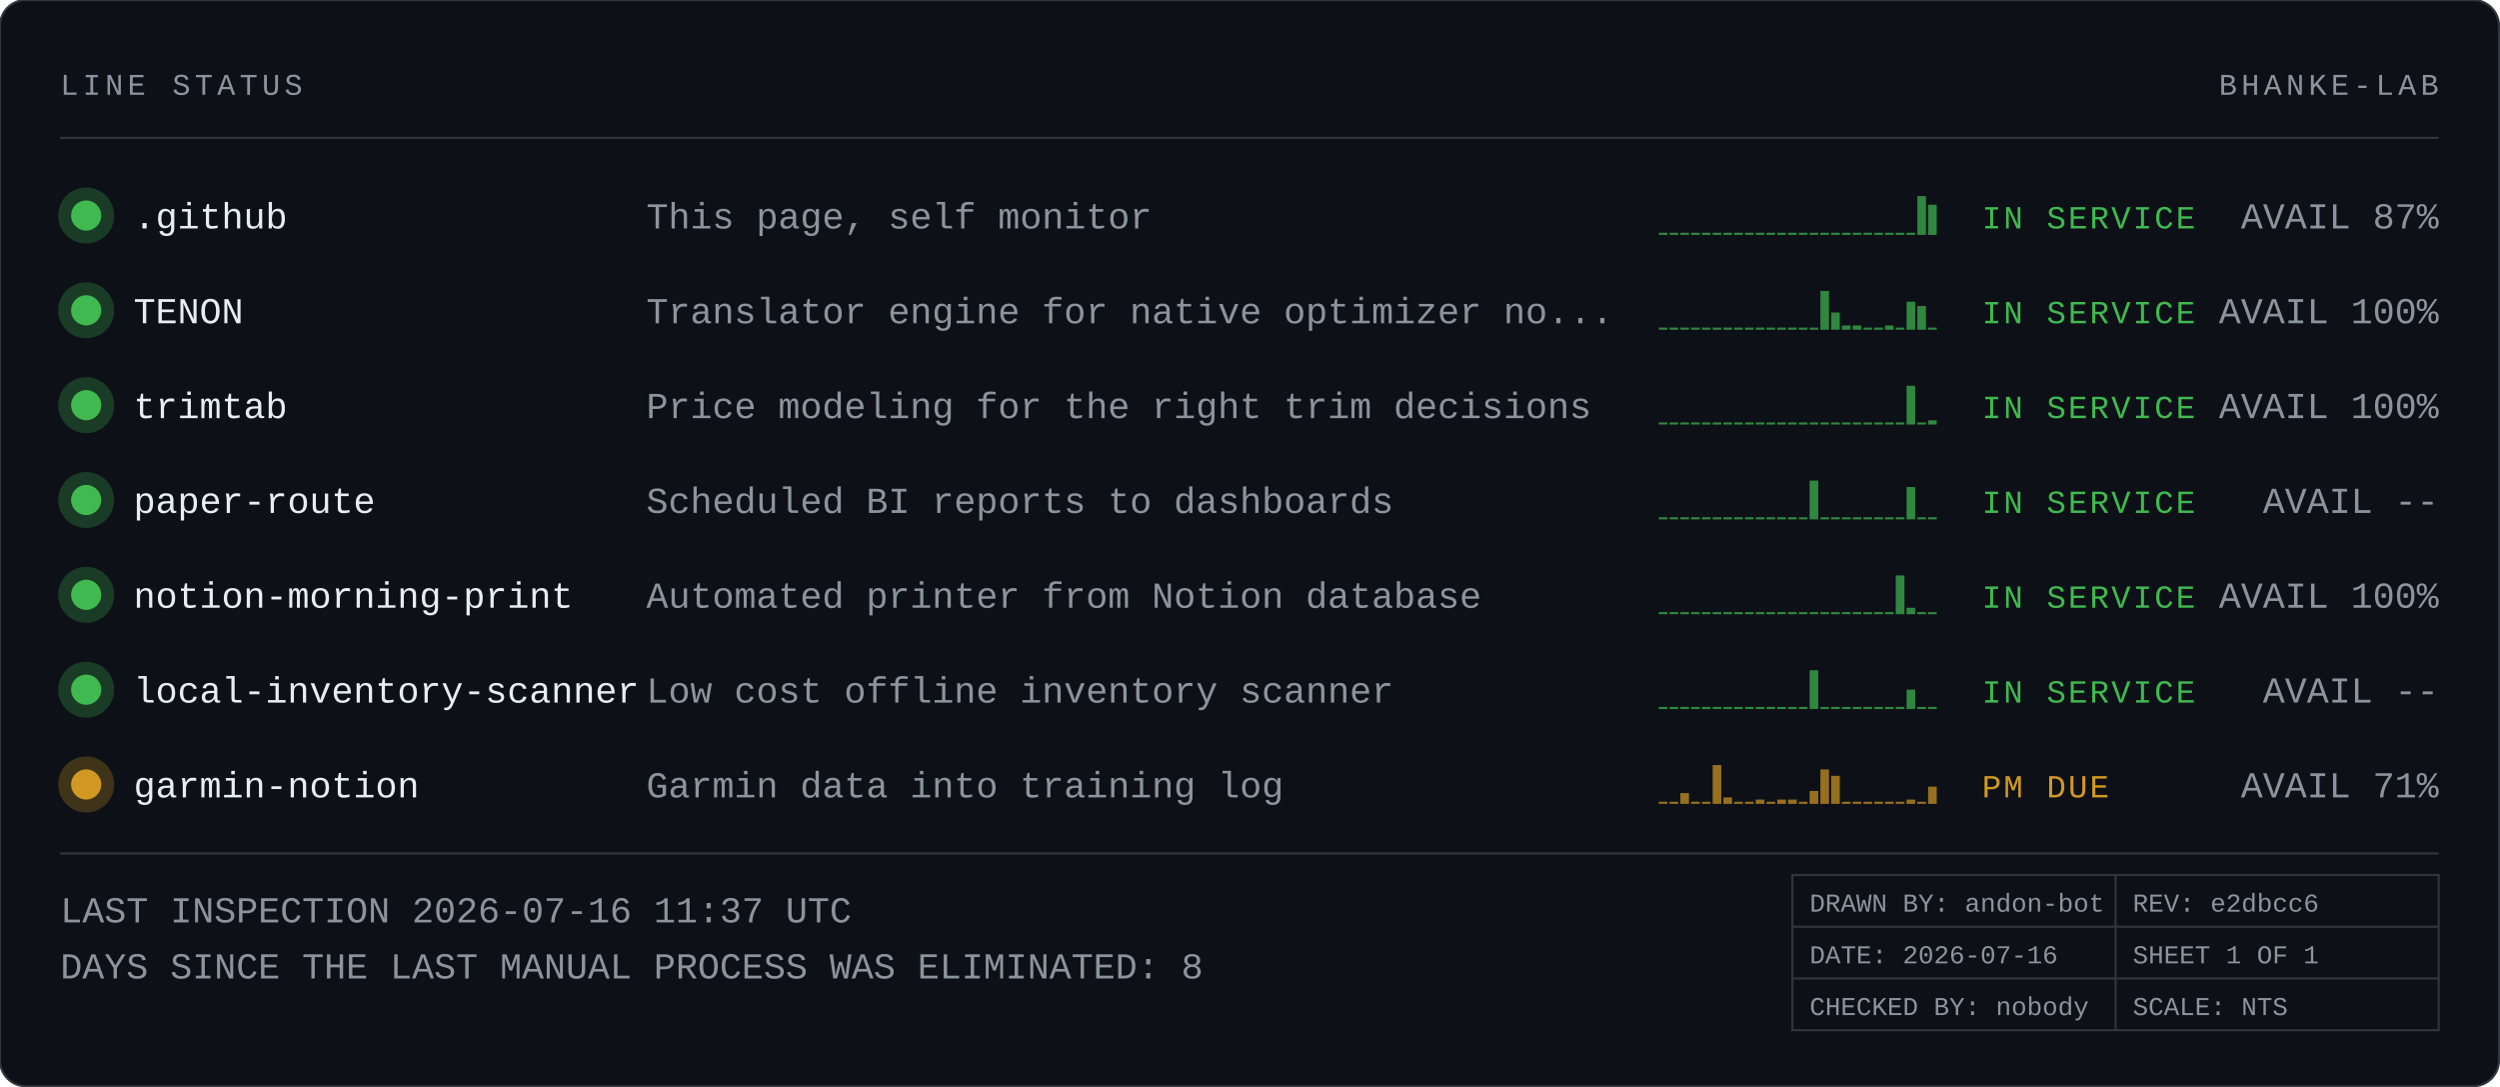
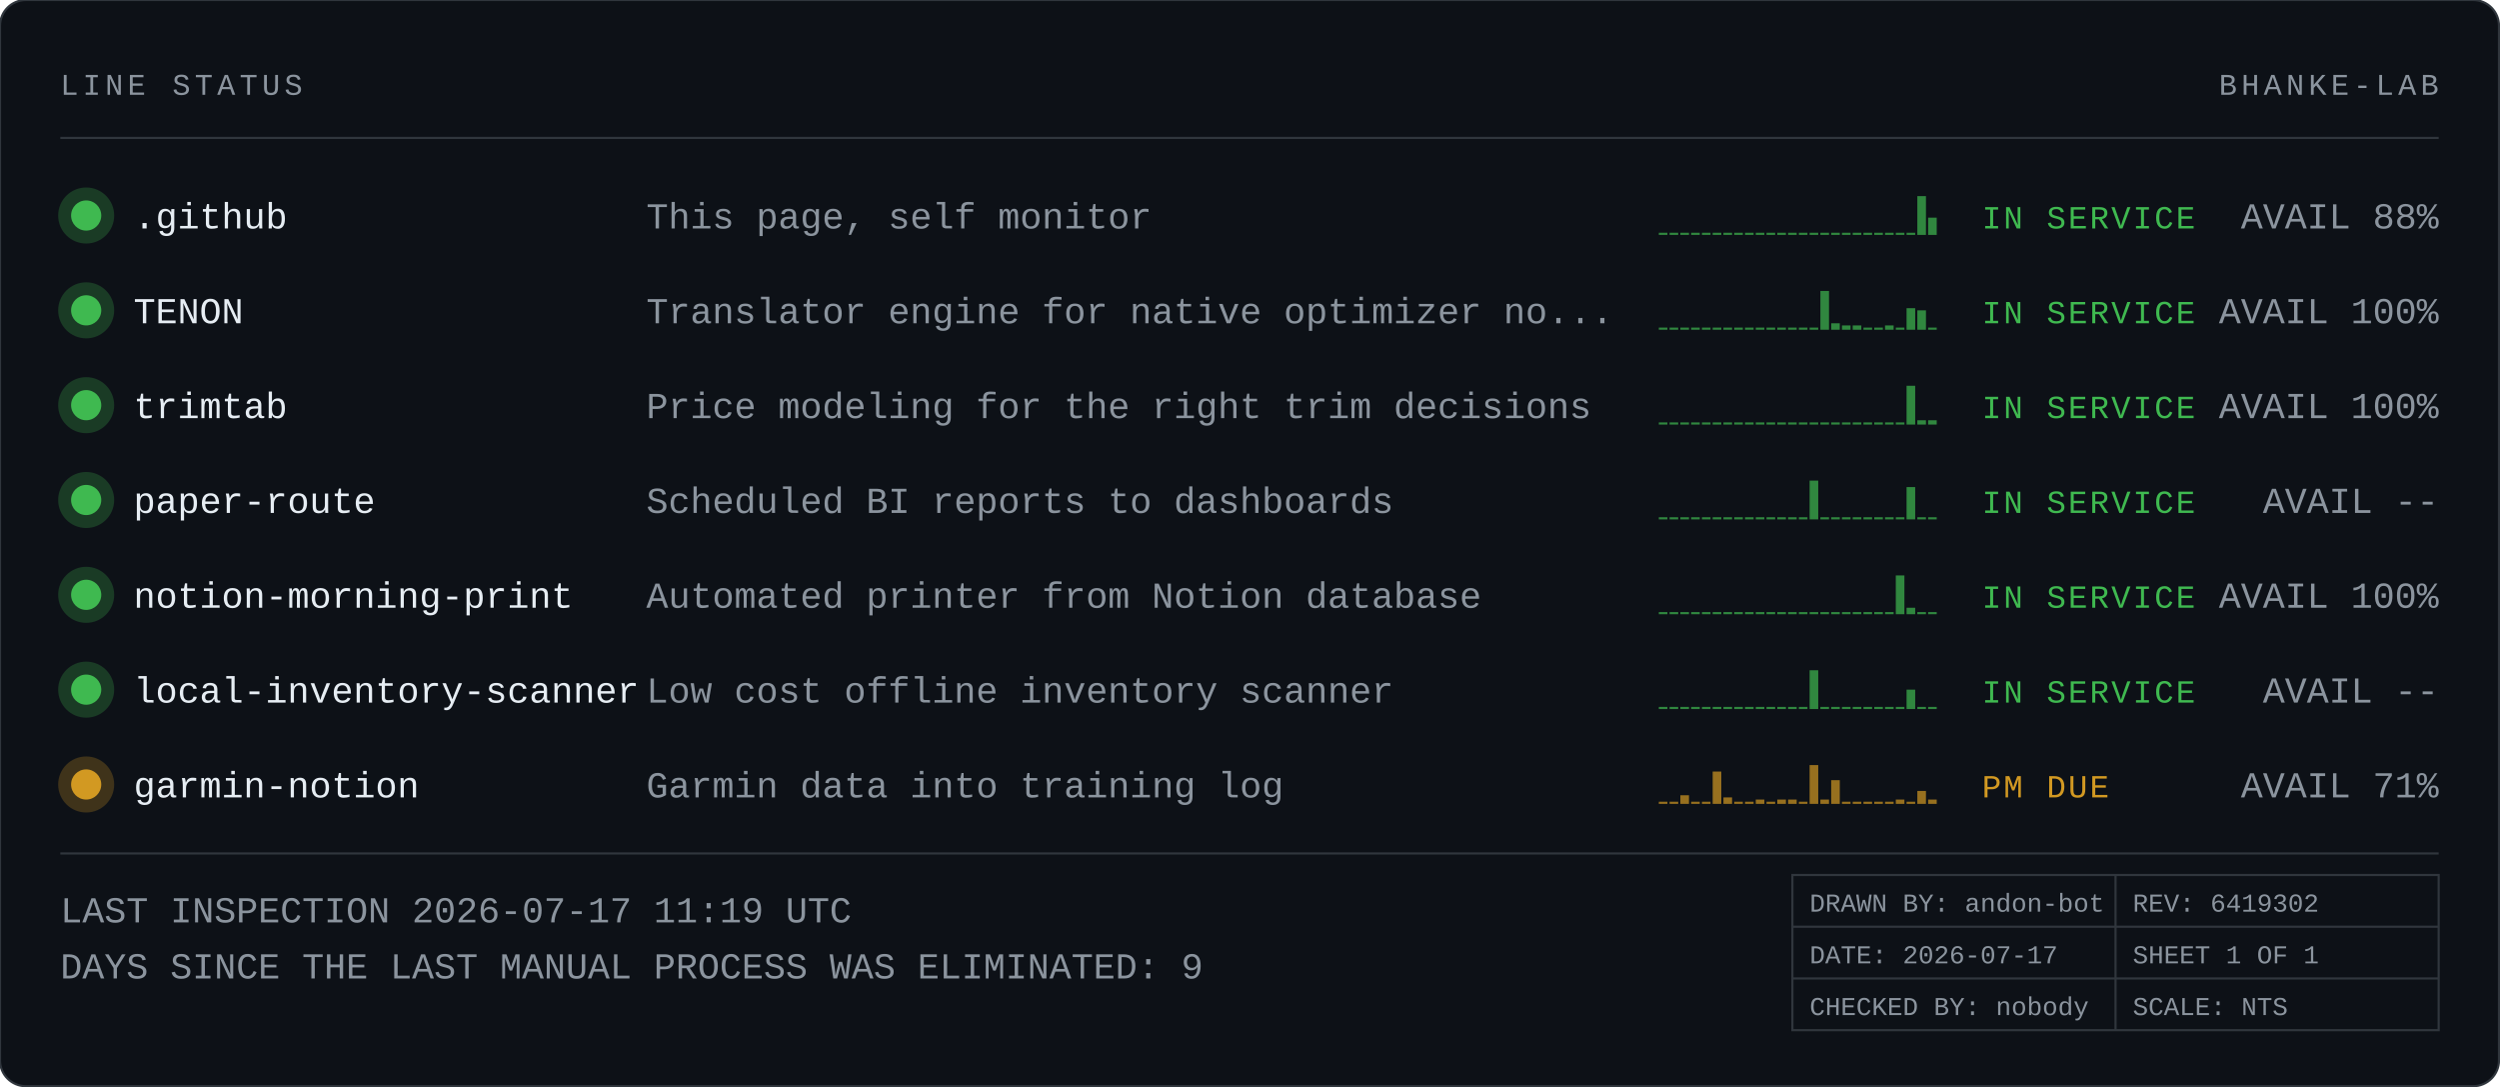
<svg xmlns="http://www.w3.org/2000/svg" width="1160" height="504" viewBox="0 0 1160 504" role="img" aria-label="Andon board">
  <style>
text { font-family: Consolas, 'Courier New', monospace; font-size: 17px; }
.hd { fill: #8b949e; font-size: 14px; letter-spacing: 2px; }
.name { fill: #e6edf3; }
.dim { fill: #8b949e; }
.st { font-size: 15px; letter-spacing: 1px; }
.tb { fill: #8b949e; font-size: 12px; }
</style>
  <rect x="0" y="0" width="1160" height="504" rx="12" fill="#0d1117" stroke="#30363d" />
  <text x="28" y="44" class="hd">LINE STATUS</text>
  <text x="1132" y="44" class="hd" text-anchor="end">BHANKE-LAB</text>
  <line x1="28" y1="64" x2="1132" y2="64" stroke="#30363d" />
  <circle cx="40" cy="100" r="13" fill="#3fb950" opacity="0.25" />
  <circle cx="40" cy="100" r="7" fill="#3fb950" />
  <text x="62" y="106" class="name">.github</text>
  <text x="300" y="106" class="dim">This page, self monitor</text>
  <rect x="770" y="108" width="4" height="1" fill="#3fb950" opacity="0.7" />
  <rect x="775" y="108" width="4" height="1" fill="#3fb950" opacity="0.7" />
  <rect x="780" y="108" width="4" height="1" fill="#3fb950" opacity="0.7" />
  <rect x="785" y="108" width="4" height="1" fill="#3fb950" opacity="0.7" />
  <rect x="790" y="108" width="4" height="1" fill="#3fb950" opacity="0.7" />
  <rect x="795" y="108" width="4" height="1" fill="#3fb950" opacity="0.7" />
  <rect x="800" y="108" width="4" height="1" fill="#3fb950" opacity="0.7" />
  <rect x="805" y="108" width="4" height="1" fill="#3fb950" opacity="0.7" />
  <rect x="810" y="108" width="4" height="1" fill="#3fb950" opacity="0.7" />
  <rect x="815" y="108" width="4" height="1" fill="#3fb950" opacity="0.7" />
  <rect x="820" y="108" width="4" height="1" fill="#3fb950" opacity="0.7" />
  <rect x="825" y="108" width="4" height="1" fill="#3fb950" opacity="0.7" />
  <rect x="830" y="108" width="4" height="1" fill="#3fb950" opacity="0.7" />
  <rect x="835" y="108" width="4" height="1" fill="#3fb950" opacity="0.7" />
  <rect x="840" y="108" width="4" height="1" fill="#3fb950" opacity="0.7" />
  <rect x="845" y="108" width="4" height="1" fill="#3fb950" opacity="0.7" />
  <rect x="850" y="108" width="4" height="1" fill="#3fb950" opacity="0.7" />
  <rect x="855" y="108" width="4" height="1" fill="#3fb950" opacity="0.7" />
  <rect x="860" y="108" width="4" height="1" fill="#3fb950" opacity="0.7" />
  <rect x="865" y="108" width="4" height="1" fill="#3fb950" opacity="0.7" />
  <rect x="870" y="108" width="4" height="1" fill="#3fb950" opacity="0.7" />
  <rect x="875" y="108" width="4" height="1" fill="#3fb950" opacity="0.7" />
  <rect x="880" y="108" width="4" height="1" fill="#3fb950" opacity="0.7" />
  <rect x="885" y="108" width="4" height="1" fill="#3fb950" opacity="0.7" />
  <rect x="890" y="91" width="4" height="18" fill="#3fb950" opacity="0.7" />
-   <rect x="895" y="95" width="4" height="14" fill="#3fb950" opacity="0.7" />
+   <rect x="895" y="101" width="4" height="8" fill="#3fb950" opacity="0.7" />
  <text x="920" y="106" class="st" fill="#3fb950">IN SERVICE</text>
-   <text x="1132" y="106" class="dim" text-anchor="end">AVAIL 87%</text>
+   <text x="1132" y="106" class="dim" text-anchor="end">AVAIL 88%</text>
  <circle cx="40" cy="144" r="13" fill="#3fb950" opacity="0.25" />
  <circle cx="40" cy="144" r="7" fill="#3fb950" />
  <text x="62" y="150" class="name">TENON</text>
  <text x="300" y="150" class="dim">Translator engine for native optimizer no...</text>
  <rect x="770" y="152" width="4" height="1" fill="#3fb950" opacity="0.7" />
  <rect x="775" y="152" width="4" height="1" fill="#3fb950" opacity="0.7" />
  <rect x="780" y="152" width="4" height="1" fill="#3fb950" opacity="0.7" />
  <rect x="785" y="152" width="4" height="1" fill="#3fb950" opacity="0.7" />
  <rect x="790" y="152" width="4" height="1" fill="#3fb950" opacity="0.7" />
  <rect x="795" y="152" width="4" height="1" fill="#3fb950" opacity="0.7" />
  <rect x="800" y="152" width="4" height="1" fill="#3fb950" opacity="0.7" />
  <rect x="805" y="152" width="4" height="1" fill="#3fb950" opacity="0.7" />
  <rect x="810" y="152" width="4" height="1" fill="#3fb950" opacity="0.7" />
  <rect x="815" y="152" width="4" height="1" fill="#3fb950" opacity="0.7" />
  <rect x="820" y="152" width="4" height="1" fill="#3fb950" opacity="0.7" />
  <rect x="825" y="152" width="4" height="1" fill="#3fb950" opacity="0.7" />
  <rect x="830" y="152" width="4" height="1" fill="#3fb950" opacity="0.7" />
  <rect x="835" y="152" width="4" height="1" fill="#3fb950" opacity="0.7" />
  <rect x="840" y="152" width="4" height="1" fill="#3fb950" opacity="0.7" />
  <rect x="845" y="135" width="4" height="18" fill="#3fb950" opacity="0.7" />
-   <rect x="850" y="145" width="4" height="8" fill="#3fb950" opacity="0.7" />
+   <rect x="850" y="150" width="4" height="3" fill="#3fb950" opacity="0.7" />
  <rect x="855" y="151" width="4" height="2" fill="#3fb950" opacity="0.7" />
  <rect x="860" y="151" width="4" height="2" fill="#3fb950" opacity="0.7" />
  <rect x="865" y="152" width="4" height="1" fill="#3fb950" opacity="0.7" />
  <rect x="870" y="152" width="4" height="1" fill="#3fb950" opacity="0.7" />
  <rect x="875" y="151" width="4" height="2" fill="#3fb950" opacity="0.7" />
  <rect x="880" y="152" width="4" height="1" fill="#3fb950" opacity="0.7" />
-   <rect x="885" y="140" width="4" height="13" fill="#3fb950" opacity="0.7" />
-   <rect x="890" y="142" width="4" height="11" fill="#3fb950" opacity="0.7" />
+   <rect x="885" y="143" width="4" height="10" fill="#3fb950" opacity="0.7" />
+   <rect x="890" y="144" width="4" height="9" fill="#3fb950" opacity="0.7" />
  <rect x="895" y="152" width="4" height="1" fill="#3fb950" opacity="0.7" />
  <text x="920" y="150" class="st" fill="#3fb950">IN SERVICE</text>
  <text x="1132" y="150" class="dim" text-anchor="end">AVAIL 100%</text>
  <circle cx="40" cy="188" r="13" fill="#3fb950" opacity="0.25" />
  <circle cx="40" cy="188" r="7" fill="#3fb950" />
  <text x="62" y="194" class="name">trimtab</text>
  <text x="300" y="194" class="dim">Price modeling for the right trim decisions</text>
  <rect x="770" y="196" width="4" height="1" fill="#3fb950" opacity="0.7" />
  <rect x="775" y="196" width="4" height="1" fill="#3fb950" opacity="0.7" />
  <rect x="780" y="196" width="4" height="1" fill="#3fb950" opacity="0.7" />
  <rect x="785" y="196" width="4" height="1" fill="#3fb950" opacity="0.7" />
  <rect x="790" y="196" width="4" height="1" fill="#3fb950" opacity="0.7" />
  <rect x="795" y="196" width="4" height="1" fill="#3fb950" opacity="0.7" />
  <rect x="800" y="196" width="4" height="1" fill="#3fb950" opacity="0.7" />
  <rect x="805" y="196" width="4" height="1" fill="#3fb950" opacity="0.7" />
  <rect x="810" y="196" width="4" height="1" fill="#3fb950" opacity="0.7" />
  <rect x="815" y="196" width="4" height="1" fill="#3fb950" opacity="0.7" />
  <rect x="820" y="196" width="4" height="1" fill="#3fb950" opacity="0.7" />
  <rect x="825" y="196" width="4" height="1" fill="#3fb950" opacity="0.7" />
  <rect x="830" y="196" width="4" height="1" fill="#3fb950" opacity="0.7" />
  <rect x="835" y="196" width="4" height="1" fill="#3fb950" opacity="0.7" />
  <rect x="840" y="196" width="4" height="1" fill="#3fb950" opacity="0.7" />
  <rect x="845" y="196" width="4" height="1" fill="#3fb950" opacity="0.7" />
  <rect x="850" y="196" width="4" height="1" fill="#3fb950" opacity="0.7" />
  <rect x="855" y="196" width="4" height="1" fill="#3fb950" opacity="0.7" />
  <rect x="860" y="196" width="4" height="1" fill="#3fb950" opacity="0.7" />
  <rect x="865" y="196" width="4" height="1" fill="#3fb950" opacity="0.7" />
  <rect x="870" y="196" width="4" height="1" fill="#3fb950" opacity="0.7" />
  <rect x="875" y="196" width="4" height="1" fill="#3fb950" opacity="0.7" />
  <rect x="880" y="196" width="4" height="1" fill="#3fb950" opacity="0.7" />
  <rect x="885" y="179" width="4" height="18" fill="#3fb950" opacity="0.7" />
-   <rect x="890" y="196" width="4" height="1" fill="#3fb950" opacity="0.7" />
+   <rect x="890" y="195" width="4" height="2" fill="#3fb950" opacity="0.7" />
  <rect x="895" y="195" width="4" height="2" fill="#3fb950" opacity="0.7" />
  <text x="920" y="194" class="st" fill="#3fb950">IN SERVICE</text>
  <text x="1132" y="194" class="dim" text-anchor="end">AVAIL 100%</text>
  <circle cx="40" cy="232" r="13" fill="#3fb950" opacity="0.25" />
  <circle cx="40" cy="232" r="7" fill="#3fb950" />
  <text x="62" y="238" class="name">paper-route</text>
  <text x="300" y="238" class="dim">Scheduled BI reports to dashboards</text>
  <rect x="770" y="240" width="4" height="1" fill="#3fb950" opacity="0.7" />
  <rect x="775" y="240" width="4" height="1" fill="#3fb950" opacity="0.7" />
  <rect x="780" y="240" width="4" height="1" fill="#3fb950" opacity="0.7" />
  <rect x="785" y="240" width="4" height="1" fill="#3fb950" opacity="0.7" />
  <rect x="790" y="240" width="4" height="1" fill="#3fb950" opacity="0.7" />
  <rect x="795" y="240" width="4" height="1" fill="#3fb950" opacity="0.7" />
  <rect x="800" y="240" width="4" height="1" fill="#3fb950" opacity="0.7" />
  <rect x="805" y="240" width="4" height="1" fill="#3fb950" opacity="0.7" />
  <rect x="810" y="240" width="4" height="1" fill="#3fb950" opacity="0.7" />
  <rect x="815" y="240" width="4" height="1" fill="#3fb950" opacity="0.7" />
  <rect x="820" y="240" width="4" height="1" fill="#3fb950" opacity="0.7" />
  <rect x="825" y="240" width="4" height="1" fill="#3fb950" opacity="0.7" />
  <rect x="830" y="240" width="4" height="1" fill="#3fb950" opacity="0.7" />
  <rect x="835" y="240" width="4" height="1" fill="#3fb950" opacity="0.7" />
  <rect x="840" y="223" width="4" height="18" fill="#3fb950" opacity="0.7" />
  <rect x="845" y="240" width="4" height="1" fill="#3fb950" opacity="0.7" />
  <rect x="850" y="240" width="4" height="1" fill="#3fb950" opacity="0.7" />
  <rect x="855" y="240" width="4" height="1" fill="#3fb950" opacity="0.7" />
  <rect x="860" y="240" width="4" height="1" fill="#3fb950" opacity="0.7" />
  <rect x="865" y="240" width="4" height="1" fill="#3fb950" opacity="0.7" />
  <rect x="870" y="240" width="4" height="1" fill="#3fb950" opacity="0.7" />
  <rect x="875" y="240" width="4" height="1" fill="#3fb950" opacity="0.7" />
  <rect x="880" y="240" width="4" height="1" fill="#3fb950" opacity="0.7" />
  <rect x="885" y="226" width="4" height="15" fill="#3fb950" opacity="0.7" />
  <rect x="890" y="240" width="4" height="1" fill="#3fb950" opacity="0.7" />
  <rect x="895" y="240" width="4" height="1" fill="#3fb950" opacity="0.7" />
  <text x="920" y="238" class="st" fill="#3fb950">IN SERVICE</text>
  <text x="1132" y="238" class="dim" text-anchor="end">AVAIL --</text>
  <circle cx="40" cy="276" r="13" fill="#3fb950" opacity="0.25" />
  <circle cx="40" cy="276" r="7" fill="#3fb950" />
  <text x="62" y="282" class="name">notion-morning-print</text>
  <text x="300" y="282" class="dim">Automated printer from Notion database</text>
  <rect x="770" y="284" width="4" height="1" fill="#3fb950" opacity="0.7" />
  <rect x="775" y="284" width="4" height="1" fill="#3fb950" opacity="0.7" />
  <rect x="780" y="284" width="4" height="1" fill="#3fb950" opacity="0.7" />
  <rect x="785" y="284" width="4" height="1" fill="#3fb950" opacity="0.7" />
  <rect x="790" y="284" width="4" height="1" fill="#3fb950" opacity="0.7" />
  <rect x="795" y="284" width="4" height="1" fill="#3fb950" opacity="0.7" />
  <rect x="800" y="284" width="4" height="1" fill="#3fb950" opacity="0.7" />
  <rect x="805" y="284" width="4" height="1" fill="#3fb950" opacity="0.7" />
  <rect x="810" y="284" width="4" height="1" fill="#3fb950" opacity="0.7" />
  <rect x="815" y="284" width="4" height="1" fill="#3fb950" opacity="0.7" />
  <rect x="820" y="284" width="4" height="1" fill="#3fb950" opacity="0.7" />
  <rect x="825" y="284" width="4" height="1" fill="#3fb950" opacity="0.7" />
  <rect x="830" y="284" width="4" height="1" fill="#3fb950" opacity="0.7" />
  <rect x="835" y="284" width="4" height="1" fill="#3fb950" opacity="0.7" />
  <rect x="840" y="284" width="4" height="1" fill="#3fb950" opacity="0.7" />
  <rect x="845" y="284" width="4" height="1" fill="#3fb950" opacity="0.7" />
  <rect x="850" y="284" width="4" height="1" fill="#3fb950" opacity="0.7" />
  <rect x="855" y="284" width="4" height="1" fill="#3fb950" opacity="0.7" />
  <rect x="860" y="284" width="4" height="1" fill="#3fb950" opacity="0.7" />
  <rect x="865" y="284" width="4" height="1" fill="#3fb950" opacity="0.7" />
  <rect x="870" y="284" width="4" height="1" fill="#3fb950" opacity="0.7" />
  <rect x="875" y="284" width="4" height="1" fill="#3fb950" opacity="0.7" />
  <rect x="880" y="267" width="4" height="18" fill="#3fb950" opacity="0.7" />
  <rect x="885" y="282" width="4" height="3" fill="#3fb950" opacity="0.7" />
  <rect x="890" y="284" width="4" height="1" fill="#3fb950" opacity="0.7" />
  <rect x="895" y="284" width="4" height="1" fill="#3fb950" opacity="0.7" />
  <text x="920" y="282" class="st" fill="#3fb950">IN SERVICE</text>
  <text x="1132" y="282" class="dim" text-anchor="end">AVAIL 100%</text>
  <circle cx="40" cy="320" r="13" fill="#3fb950" opacity="0.25" />
  <circle cx="40" cy="320" r="7" fill="#3fb950" />
  <text x="62" y="326" class="name">local-inventory-scanner</text>
  <text x="300" y="326" class="dim">Low cost offline inventory scanner</text>
  <rect x="770" y="328" width="4" height="1" fill="#3fb950" opacity="0.7" />
  <rect x="775" y="328" width="4" height="1" fill="#3fb950" opacity="0.7" />
  <rect x="780" y="328" width="4" height="1" fill="#3fb950" opacity="0.7" />
  <rect x="785" y="328" width="4" height="1" fill="#3fb950" opacity="0.7" />
  <rect x="790" y="328" width="4" height="1" fill="#3fb950" opacity="0.7" />
  <rect x="795" y="328" width="4" height="1" fill="#3fb950" opacity="0.7" />
  <rect x="800" y="328" width="4" height="1" fill="#3fb950" opacity="0.7" />
  <rect x="805" y="328" width="4" height="1" fill="#3fb950" opacity="0.7" />
  <rect x="810" y="328" width="4" height="1" fill="#3fb950" opacity="0.7" />
  <rect x="815" y="328" width="4" height="1" fill="#3fb950" opacity="0.7" />
  <rect x="820" y="328" width="4" height="1" fill="#3fb950" opacity="0.7" />
  <rect x="825" y="328" width="4" height="1" fill="#3fb950" opacity="0.7" />
  <rect x="830" y="328" width="4" height="1" fill="#3fb950" opacity="0.7" />
  <rect x="835" y="328" width="4" height="1" fill="#3fb950" opacity="0.7" />
  <rect x="840" y="311" width="4" height="18" fill="#3fb950" opacity="0.7" />
  <rect x="845" y="328" width="4" height="1" fill="#3fb950" opacity="0.7" />
  <rect x="850" y="328" width="4" height="1" fill="#3fb950" opacity="0.7" />
  <rect x="855" y="328" width="4" height="1" fill="#3fb950" opacity="0.7" />
  <rect x="860" y="328" width="4" height="1" fill="#3fb950" opacity="0.7" />
  <rect x="865" y="328" width="4" height="1" fill="#3fb950" opacity="0.7" />
  <rect x="870" y="328" width="4" height="1" fill="#3fb950" opacity="0.7" />
  <rect x="875" y="328" width="4" height="1" fill="#3fb950" opacity="0.7" />
  <rect x="880" y="328" width="4" height="1" fill="#3fb950" opacity="0.7" />
  <rect x="885" y="320" width="4" height="9" fill="#3fb950" opacity="0.7" />
  <rect x="890" y="328" width="4" height="1" fill="#3fb950" opacity="0.7" />
  <rect x="895" y="328" width="4" height="1" fill="#3fb950" opacity="0.7" />
  <text x="920" y="326" class="st" fill="#3fb950">IN SERVICE</text>
  <text x="1132" y="326" class="dim" text-anchor="end">AVAIL --</text>
  <circle cx="40" cy="364" r="13" fill="#d29922" opacity="0.25">
    <animate attributeName="opacity" values="0.25;0.8;0.25" dur="2s" repeatCount="indefinite" />
  </circle>
  <circle cx="40" cy="364" r="7" fill="#d29922" />
  <text x="62" y="370" class="name">garmin-notion</text>
  <text x="300" y="370" class="dim">Garmin data into training log</text>
  <rect x="770" y="372" width="4" height="1" fill="#d29922" opacity="0.7" />
  <rect x="775" y="372" width="4" height="1" fill="#d29922" opacity="0.7" />
-   <rect x="780" y="368" width="4" height="5" fill="#d29922" opacity="0.7" />
+   <rect x="780" y="369" width="4" height="4" fill="#d29922" opacity="0.7" />
  <rect x="785" y="372" width="4" height="1" fill="#d29922" opacity="0.7" />
  <rect x="790" y="372" width="4" height="1" fill="#d29922" opacity="0.7" />
-   <rect x="795" y="355" width="4" height="18" fill="#d29922" opacity="0.7" />
+   <rect x="795" y="358" width="4" height="15" fill="#d29922" opacity="0.7" />
  <rect x="800" y="370" width="4" height="3" fill="#d29922" opacity="0.7" />
  <rect x="805" y="372" width="4" height="1" fill="#d29922" opacity="0.7" />
  <rect x="810" y="372" width="4" height="1" fill="#d29922" opacity="0.7" />
  <rect x="815" y="371" width="4" height="2" fill="#d29922" opacity="0.7" />
  <rect x="820" y="372" width="4" height="1" fill="#d29922" opacity="0.7" />
  <rect x="825" y="371" width="4" height="2" fill="#d29922" opacity="0.7" />
  <rect x="830" y="371" width="4" height="2" fill="#d29922" opacity="0.7" />
  <rect x="835" y="372" width="4" height="1" fill="#d29922" opacity="0.7" />
-   <rect x="840" y="367" width="4" height="6" fill="#d29922" opacity="0.7" />
-   <rect x="845" y="357" width="4" height="16" fill="#d29922" opacity="0.7" />
-   <rect x="850" y="360" width="4" height="13" fill="#d29922" opacity="0.7" />
+   <rect x="840" y="355" width="4" height="18" fill="#d29922" opacity="0.7" />
+   <rect x="845" y="371" width="4" height="2" fill="#d29922" opacity="0.7" />
+   <rect x="850" y="362" width="4" height="11" fill="#d29922" opacity="0.7" />
  <rect x="855" y="372" width="4" height="1" fill="#d29922" opacity="0.7" />
  <rect x="860" y="372" width="4" height="1" fill="#d29922" opacity="0.7" />
  <rect x="865" y="372" width="4" height="1" fill="#d29922" opacity="0.7" />
  <rect x="870" y="372" width="4" height="1" fill="#d29922" opacity="0.7" />
  <rect x="875" y="372" width="4" height="1" fill="#d29922" opacity="0.7" />
-   <rect x="880" y="372" width="4" height="1" fill="#d29922" opacity="0.7" />
-   <rect x="885" y="371" width="4" height="2" fill="#d29922" opacity="0.7" />
-   <rect x="890" y="372" width="4" height="1" fill="#d29922" opacity="0.7" />
-   <rect x="895" y="365" width="4" height="8" fill="#d29922" opacity="0.7" />
+   <rect x="880" y="371" width="4" height="2" fill="#d29922" opacity="0.7" />
+   <rect x="885" y="372" width="4" height="1" fill="#d29922" opacity="0.7" />
+   <rect x="890" y="367" width="4" height="6" fill="#d29922" opacity="0.7" />
+   <rect x="895" y="371" width="4" height="2" fill="#d29922" opacity="0.7" />
  <text x="920" y="370" class="st" fill="#d29922">PM DUE</text>
  <text x="1132" y="370" class="dim" text-anchor="end">AVAIL 71%</text>
  <line x1="28" y1="396" x2="1132" y2="396" stroke="#30363d" />
-   <text x="28" y="428" class="dim">LAST INSPECTION 2026-07-16 11:37 UTC</text>
-   <text x="28" y="454" class="dim">DAYS SINCE THE LAST MANUAL PROCESS WAS ELIMINATED: 8</text>
+   <text x="28" y="428" class="dim">LAST INSPECTION 2026-07-17 11:19 UTC</text>
+   <text x="28" y="454" class="dim">DAYS SINCE THE LAST MANUAL PROCESS WAS ELIMINATED: 9</text>
  <rect x="832" y="406" width="300" height="72" fill="none" stroke="#30363d" />
  <line x1="832" y1="430" x2="1132" y2="430" stroke="#30363d" />
  <line x1="832" y1="454" x2="1132" y2="454" stroke="#30363d" />
  <line x1="982" y1="406" x2="982" y2="478" stroke="#30363d" />
  <text x="840" y="423" class="tb">DRAWN BY: andon-bot</text>
-   <text x="990" y="423" class="tb">REV: e2dbcc6</text>
-   <text x="840" y="447" class="tb">DATE: 2026-07-16</text>
+   <text x="990" y="423" class="tb">REV: 6419302</text>
+   <text x="840" y="447" class="tb">DATE: 2026-07-17</text>
  <text x="990" y="447" class="tb">SHEET 1 OF 1</text>
  <text x="840" y="471" class="tb">CHECKED BY: nobody</text>
  <text x="990" y="471" class="tb">SCALE: NTS</text>
</svg>
